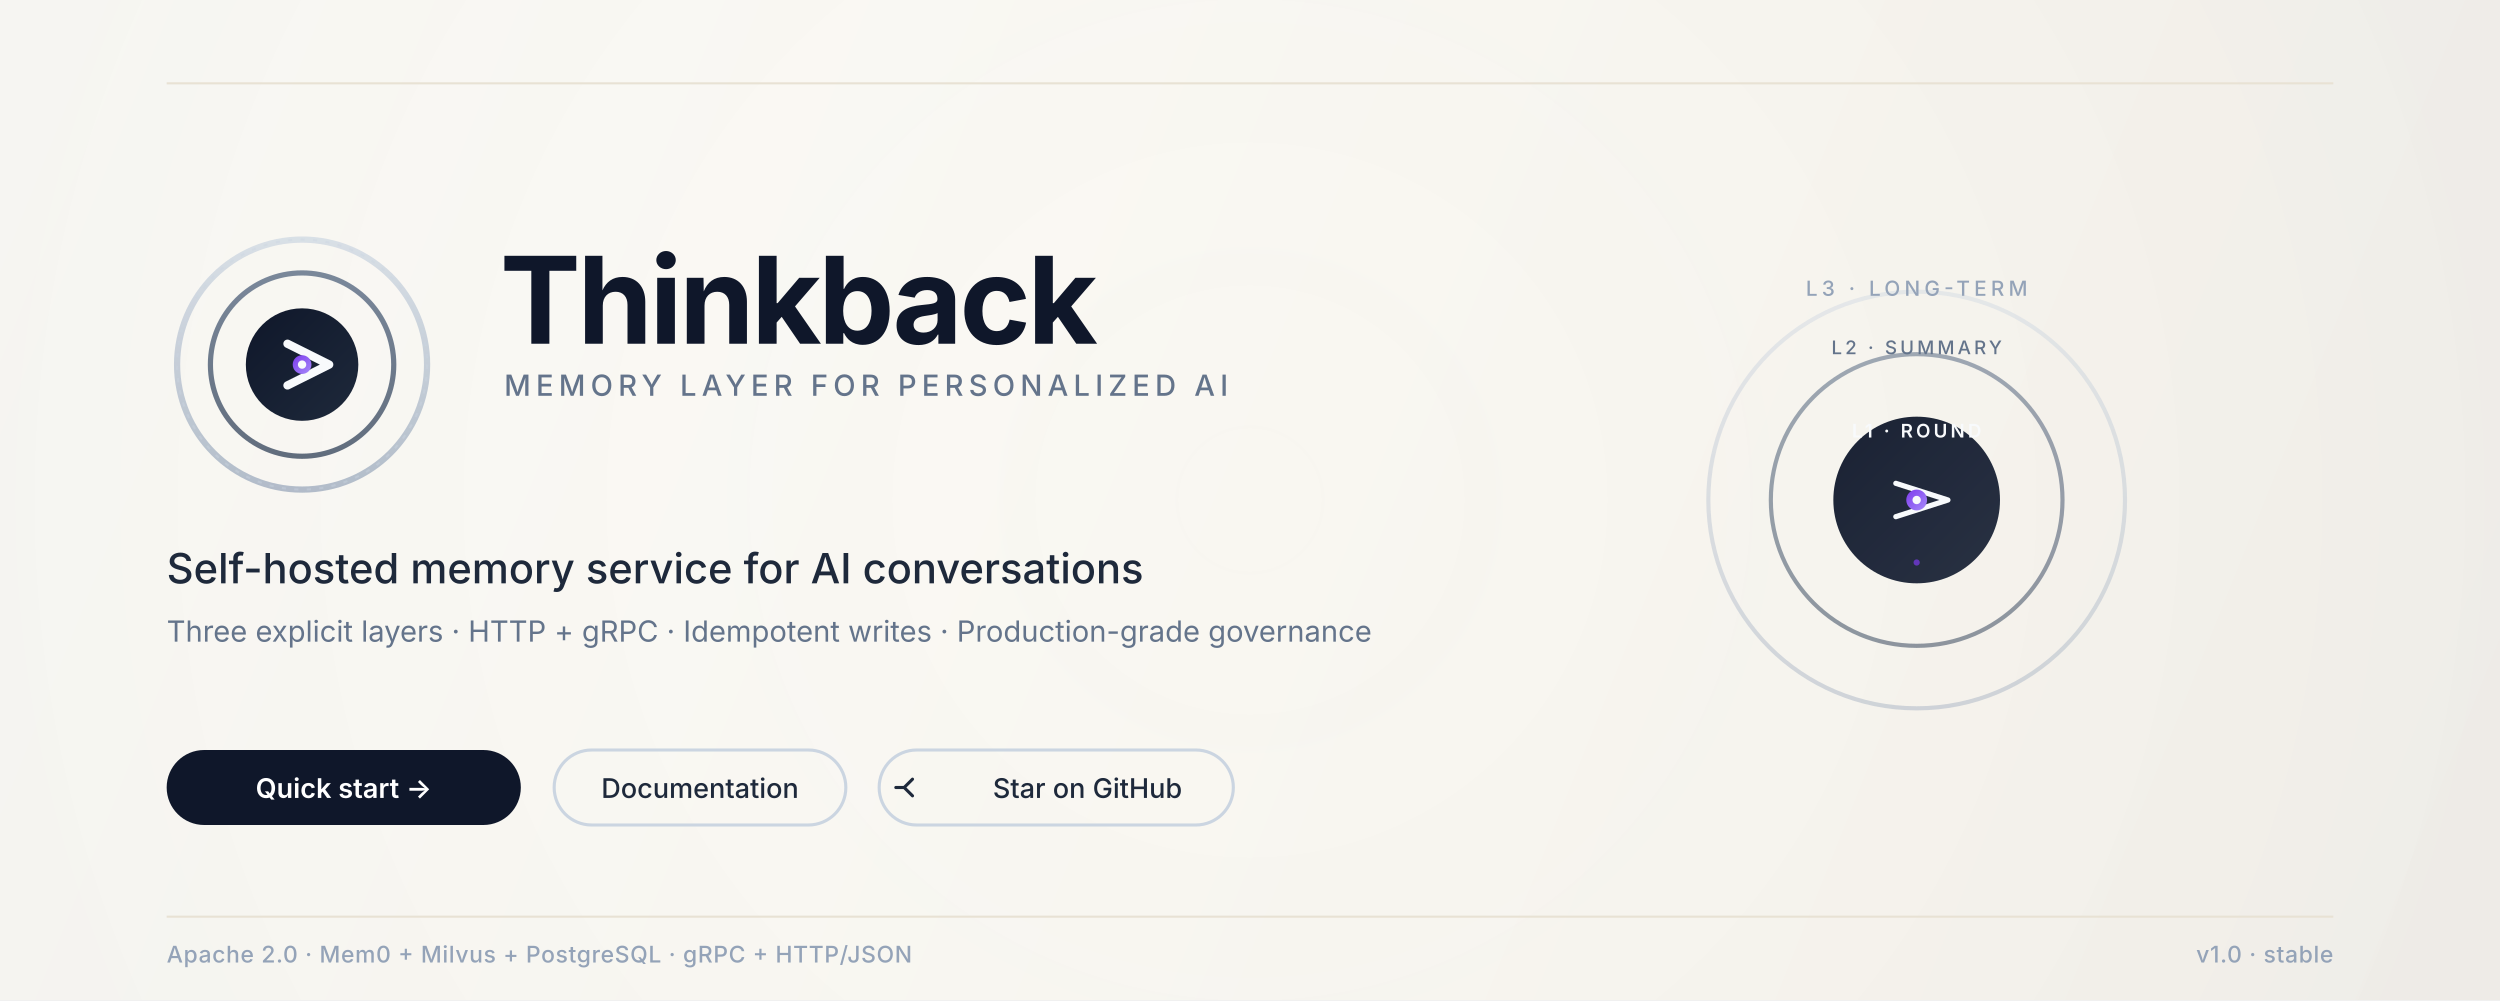
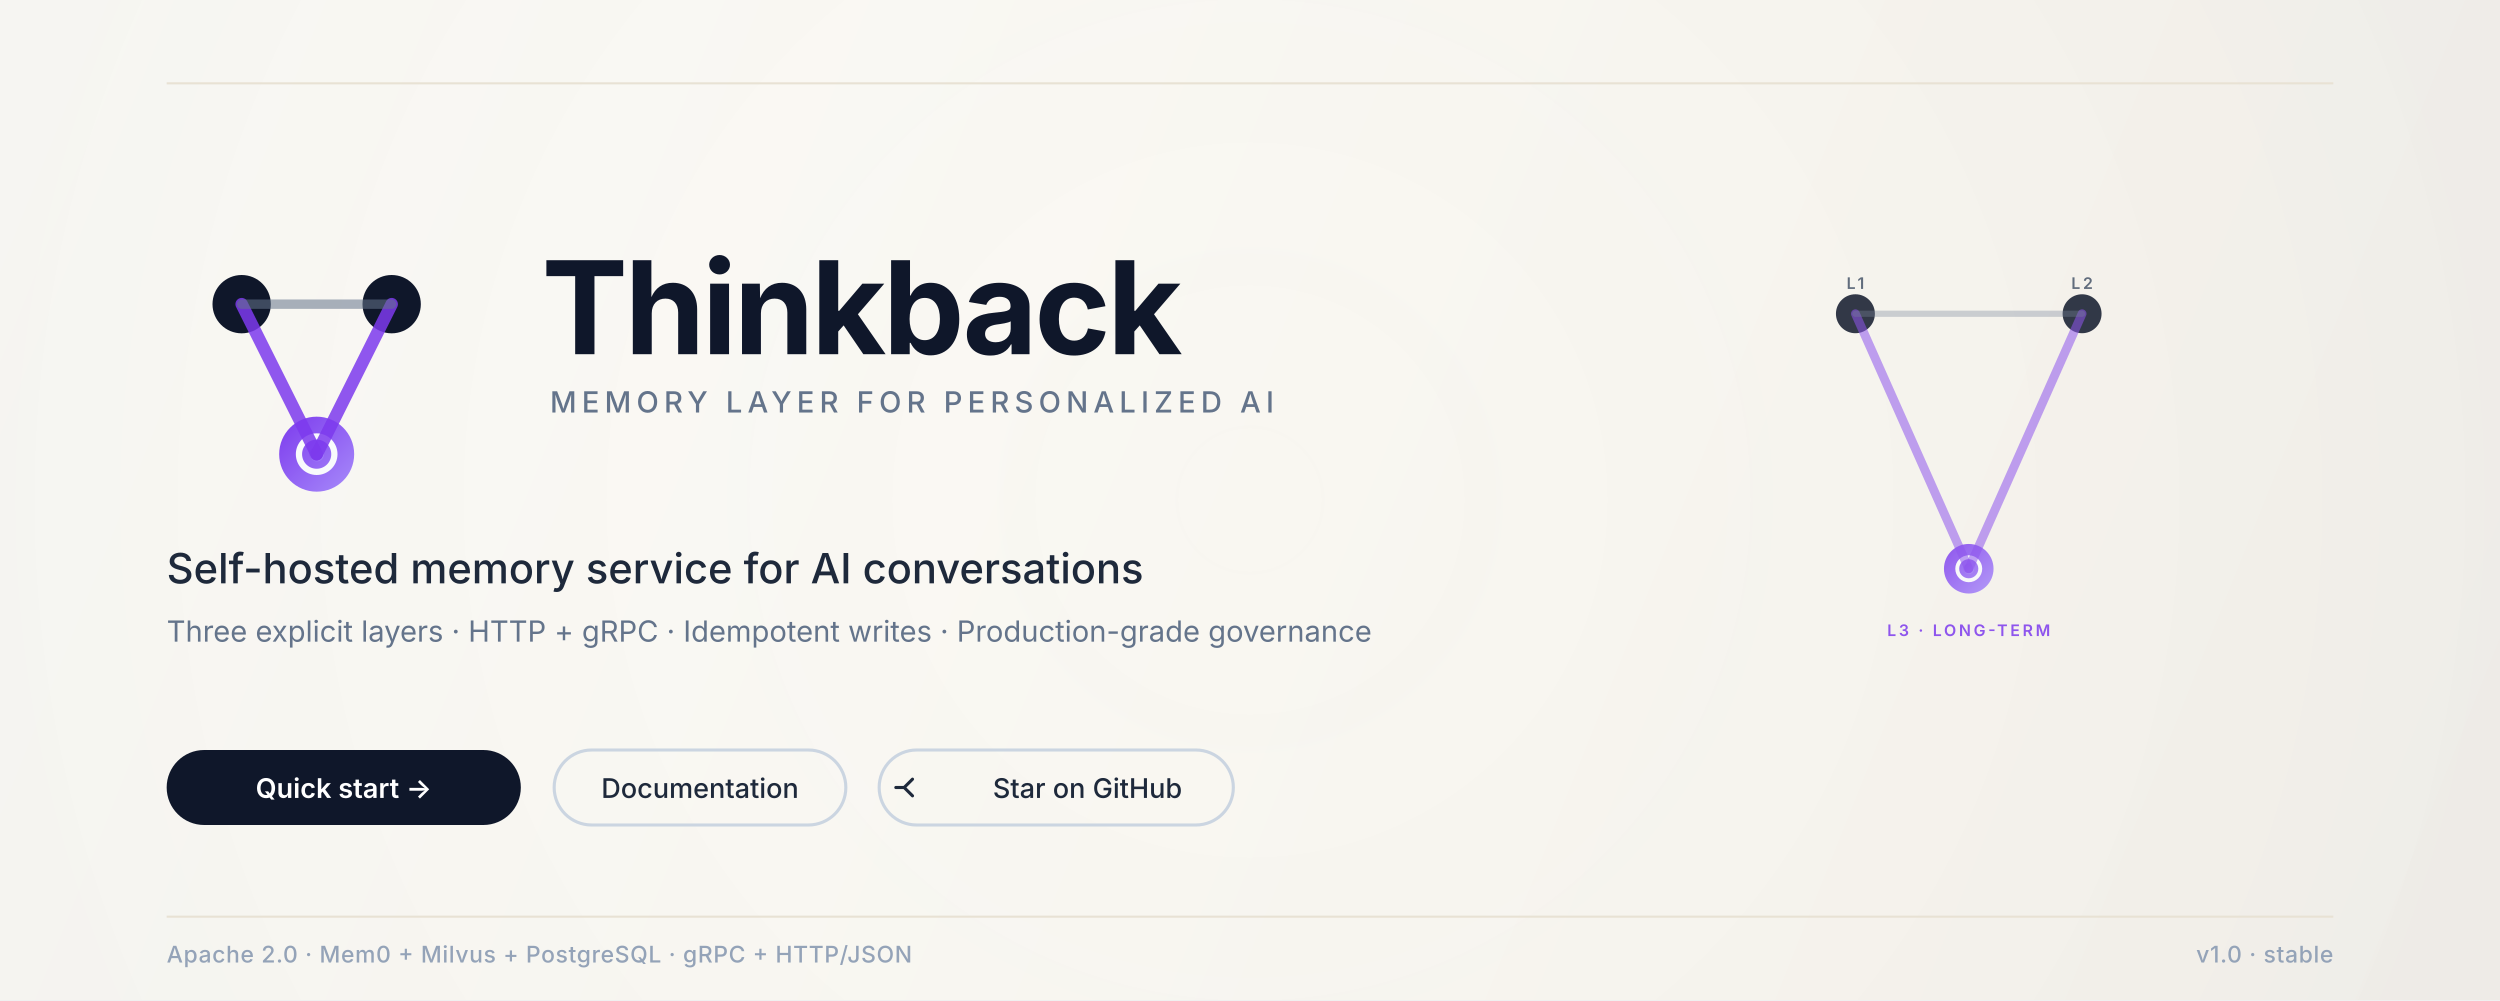
<svg xmlns="http://www.w3.org/2000/svg" viewBox="0 0 1200 480" role="img" aria-label="Thinkback — Memory Layer for Personalized AI Conversations">
  <defs>
    <linearGradient id="tb-bg" x1="0" y1="0" x2="1200" y2="480" gradientUnits="userSpaceOnUse">
      <stop offset="0%" stop-color="#FDFCF8" />
      <stop offset="60%" stop-color="#F8F6F0" />
      <stop offset="100%" stop-color="#F5F2EC" />
    </linearGradient>
    <radialGradient id="tb-vignette" cx="600" cy="240" r="700" gradientUnits="userSpaceOnUse">
      <stop offset="0%" stop-color="#FFFFFF" stop-opacity="0" />
      <stop offset="100%" stop-color="#1E293B" stop-opacity="0.04" />
    </radialGradient>
-     <linearGradient id="tb-ring-outer" x1="0" y1="0" x2="0" y2="1">
-       <stop offset="0%" stop-color="#CBD5E1" />
-       <stop offset="100%" stop-color="#94A3B8" />
-     </linearGradient>
-     <linearGradient id="tb-ring-mid" x1="0" y1="0" x2="0" y2="1">
-       <stop offset="0%" stop-color="#64748B" />
-       <stop offset="100%" stop-color="#475569" />
-     </linearGradient>
-     <linearGradient id="tb-core" x1="0" y1="0" x2="1" y2="1">
-       <stop offset="0%" stop-color="#0F172A" />
-       <stop offset="100%" stop-color="#1E293B" />
-     </linearGradient>
    <linearGradient id="tb-violet" x1="0" y1="0" x2="1" y2="1">
      <stop offset="0%" stop-color="#7C3AED" />
      <stop offset="100%" stop-color="#A78BFA" />
    </linearGradient>
-     <linearGradient id="tb-flow" x1="0" y1="0" x2="1" y2="0">
-       <stop offset="0%" stop-color="#7C3AED" stop-opacity="0" />
-       <stop offset="50%" stop-color="#7C3AED" stop-opacity="0.4" />
-       <stop offset="100%" stop-color="#22D3EE" stop-opacity="0" />
-     </linearGradient>
+     <radialGradient id="tb-wash" cx="900" cy="240" r="240" gradientUnits="userSpaceOnUse">
+       <stop offset="0%" stop-color="#A78BFA" stop-opacity="0.10" />
+       <stop offset="100%" stop-color="#A78BFA" stop-opacity="0" />
+     </radialGradient>
  </defs>
  <rect width="1200" height="480" fill="url(#tb-bg)" />
  <rect width="1200" height="480" fill="url(#tb-vignette)" />
  <line x1="80" y1="40" x2="1120" y2="40" stroke="#E8E2D4" stroke-width="1" />
  <g transform="translate(80, 110)">
-     <g transform="translate(0, 0)">
-       <circle cx="65" cy="65" r="60" fill="none" stroke="url(#tb-ring-outer)" stroke-width="3" opacity="0.7" />
-       <circle cx="65" cy="65" r="60" fill="none" stroke="#CBD5E1" stroke-width="1" stroke-dasharray="2 4" opacity="0.4" />
-       <circle cx="65" cy="65" r="44" fill="none" stroke="url(#tb-ring-mid)" stroke-width="2.5" opacity="0.85" />
-       <circle cx="65" cy="65" r="27" fill="url(#tb-core)" />
-       <path d="M 58 55 L 78 65 L 58 75" fill="none" stroke="#F8FAFC" stroke-width="4" stroke-linecap="round" stroke-linejoin="round" />
-       <circle cx="65" cy="65" r="4.5" fill="url(#tb-violet)" />
-       <circle cx="65" cy="65" r="2" fill="#F8FAFC" />
+     <g>
+       <circle cx="36" cy="36" r="14" fill="#0F172A" />
+       <circle cx="108" cy="36" r="14" fill="#0F172A" />
+       <circle cx="72" cy="108" r="18" fill="url(#tb-violet)" />
+       <circle cx="72" cy="108" r="8.5" fill="none" stroke="#F8FAFC" stroke-width="3" />
+       <circle cx="72" cy="108" r="3.5" fill="url(#tb-violet)" />
+       <line x1="36" y1="36" x2="72" y2="108" stroke="#7C3AED" stroke-width="6" stroke-linecap="round" opacity="0.85" />
+       <line x1="108" y1="36" x2="72" y2="108" stroke="#7C3AED" stroke-width="6" stroke-linecap="round" opacity="0.85" />
+       <line x1="36" y1="36" x2="108" y2="36" stroke="#64748B" stroke-width="4.5" stroke-linecap="round" opacity="0.55" />
    </g>
-     <text x="160" y="55" font-family="system-ui, -apple-system, 'Segoe UI', sans-serif" font-size="58" font-weight="700" fill="#0F172A" letter-spacing="-1.5">
+     <text x="180" y="60" font-family="system-ui, -apple-system, 'Segoe UI', sans-serif" font-size="62" font-weight="700" fill="#0F172A" letter-spacing="-1.5">
      Thinkback
    </text>
-     <text x="162" y="80" font-family="system-ui, -apple-system, 'Segoe UI', sans-serif" font-size="14" font-weight="500" fill="#64748B" letter-spacing="2.5">
+     <text x="184" y="88" font-family="system-ui, -apple-system, 'Segoe UI', sans-serif" font-size="14" font-weight="500" fill="#64748B" letter-spacing="2.5">
      MEMORY LAYER FOR PERSONALIZED AI
    </text>
  </g>
-   <g transform="translate(820, 110)">
-     <circle cx="100" cy="130" r="100" fill="none" stroke="url(#tb-ring-outer)" stroke-width="2" opacity="0.4" />
-     <text x="100" y="32" font-family="system-ui, -apple-system, sans-serif" font-size="10" font-weight="500" fill="#94A3B8" letter-spacing="2" text-anchor="middle">L3 · LONG-TERM</text>
-     <circle cx="100" cy="130" r="70" fill="none" stroke="url(#tb-ring-mid)" stroke-width="2" opacity="0.6" />
-     <text x="100" y="60" font-family="system-ui, -apple-system, sans-serif" font-size="9" font-weight="500" fill="#64748B" letter-spacing="1.5" text-anchor="middle">L2 · SUMMARY</text>
-     <circle cx="100" cy="130" r="40" fill="url(#tb-core)" opacity="0.95" />
-     <text x="100" y="100" font-family="system-ui, -apple-system, sans-serif" font-size="9" font-weight="600" fill="#F8FAFC" letter-spacing="1.5" text-anchor="middle">L1 · ROUND</text>
-     <path d="M 90 122 L 115 130 L 90 138" fill="none" stroke="#F8FAFC" stroke-width="2.5" stroke-linecap="round" stroke-linejoin="round" />
-     <circle cx="100" cy="130" r="5" fill="url(#tb-violet)">
-       <animate attributeName="r" values="4.5;6;4.5" dur="3s" repeatCount="indefinite" />
-     </circle>
-     <circle cx="100" cy="130" r="2" fill="#F8FAFC" />
-     <line x1="60" y1="160" x2="140" y2="160" stroke="url(#tb-flow)" stroke-width="1.5" opacity="0.6" />
-     <circle cx="100" cy="160" r="1.5" fill="#7C3AED" opacity="0.7">
-       <animate attributeName="cx" values="60;140;60" dur="6s" repeatCount="indefinite" />
-     </circle>
+   <g transform="translate(800, 100)" opacity="0.85">
+     <rect x="0" y="0" width="320" height="280" fill="url(#tb-wash)" />
+     <g transform="translate(60, 20) scale(0.85)">
+       <circle cx="36" cy="36" r="11" fill="#0F172A" />
+       <circle cx="164" cy="36" r="11" fill="#0F172A" />
+       <circle cx="100" cy="180" r="14" fill="url(#tb-violet)" />
+       <circle cx="100" cy="180" r="6.5" fill="none" stroke="#F8FAFC" stroke-width="2.2" />
+       <circle cx="100" cy="180" r="3" fill="url(#tb-violet)" />
+       <line x1="36" y1="36" x2="100" y2="180" stroke="#7C3AED" stroke-width="5" stroke-linecap="round" opacity="0.55" />
+       <line x1="164" y1="36" x2="100" y2="180" stroke="#7C3AED" stroke-width="5" stroke-linecap="round" opacity="0.55" />
+       <line x1="36" y1="36" x2="164" y2="36" stroke="#64748B" stroke-width="3.5" stroke-linecap="round" opacity="0.35" />
+       <text x="36" y="22" font-family="system-ui, -apple-system, sans-serif" font-size="9" font-weight="600" fill="#475569" letter-spacing="1.5" text-anchor="middle">L1</text>
+       <text x="164" y="22" font-family="system-ui, -apple-system, sans-serif" font-size="9" font-weight="600" fill="#475569" letter-spacing="1.5" text-anchor="middle">L2</text>
+       <text x="100" y="218" font-family="system-ui, -apple-system, sans-serif" font-size="9" font-weight="600" fill="#7C3AED" letter-spacing="1.5" text-anchor="middle">L3 · LONG-TERM</text>
+     </g>
  </g>
  <g transform="translate(80, 280)">
    <text x="0" y="0" font-family="system-ui, -apple-system, 'Segoe UI', sans-serif" font-size="20" font-weight="500" fill="#1E293B">
      Self-hosted memory service for AI conversations
    </text>
    <text x="0" y="28" font-family="system-ui, -apple-system, 'Segoe UI', sans-serif" font-size="14" font-weight="400" fill="#64748B">
      Three explicit layers · HTTP + gRPC · Idempotent writes · Production-grade governance
    </text>
  </g>
  <g transform="translate(80, 360)">
    <g>
      <rect x="0" y="0" width="170" height="36" rx="18" fill="#0F172A" />
      <text x="85" y="23" font-family="system-ui, -apple-system, sans-serif" font-size="13" font-weight="600" fill="#FFFFFF" text-anchor="middle">
        Quick start →
      </text>
    </g>
    <g transform="translate(186, 0)">
      <rect x="0" y="0" width="140" height="36" rx="18" fill="none" stroke="#CBD5E1" stroke-width="1.5" />
      <text x="70" y="23" font-family="system-ui, -apple-system, sans-serif" font-size="13" font-weight="500" fill="#1E293B" text-anchor="middle">
        Documentation
      </text>
    </g>
    <g transform="translate(342, 0)">
      <rect x="0" y="0" width="170" height="36" rx="18" fill="none" stroke="#CBD5E1" stroke-width="1.5" />
      <path d="M 16 18 L 12 14 L 16 10 M 12 14 L 8 14" stroke="#1E293B" stroke-width="1.5" fill="none" stroke-linecap="round" stroke-linejoin="round" transform="translate(0, 4)" />
      <text x="100" y="23" font-family="system-ui, -apple-system, sans-serif" font-size="13" font-weight="500" fill="#1E293B" text-anchor="middle">
        Star on GitHub
      </text>
    </g>
  </g>
  <line x1="80" y1="440" x2="1120" y2="440" stroke="#E8E2D4" stroke-width="1" />
  <text x="80" y="462" font-family="system-ui, -apple-system, 'Segoe UI', sans-serif" font-size="11" font-weight="500" fill="#94A3B8" letter-spacing="0.3">
    Apache 2.0 · Mem0 + Milvus + PostgreSQL · gRPC + HTTP/JSON
  </text>
  <text x="1120" y="462" font-family="system-ui, -apple-system, 'Segoe UI', sans-serif" font-size="11" font-weight="500" fill="#94A3B8" letter-spacing="0.3" text-anchor="end">
    v1.0 · stable
  </text>
</svg>
